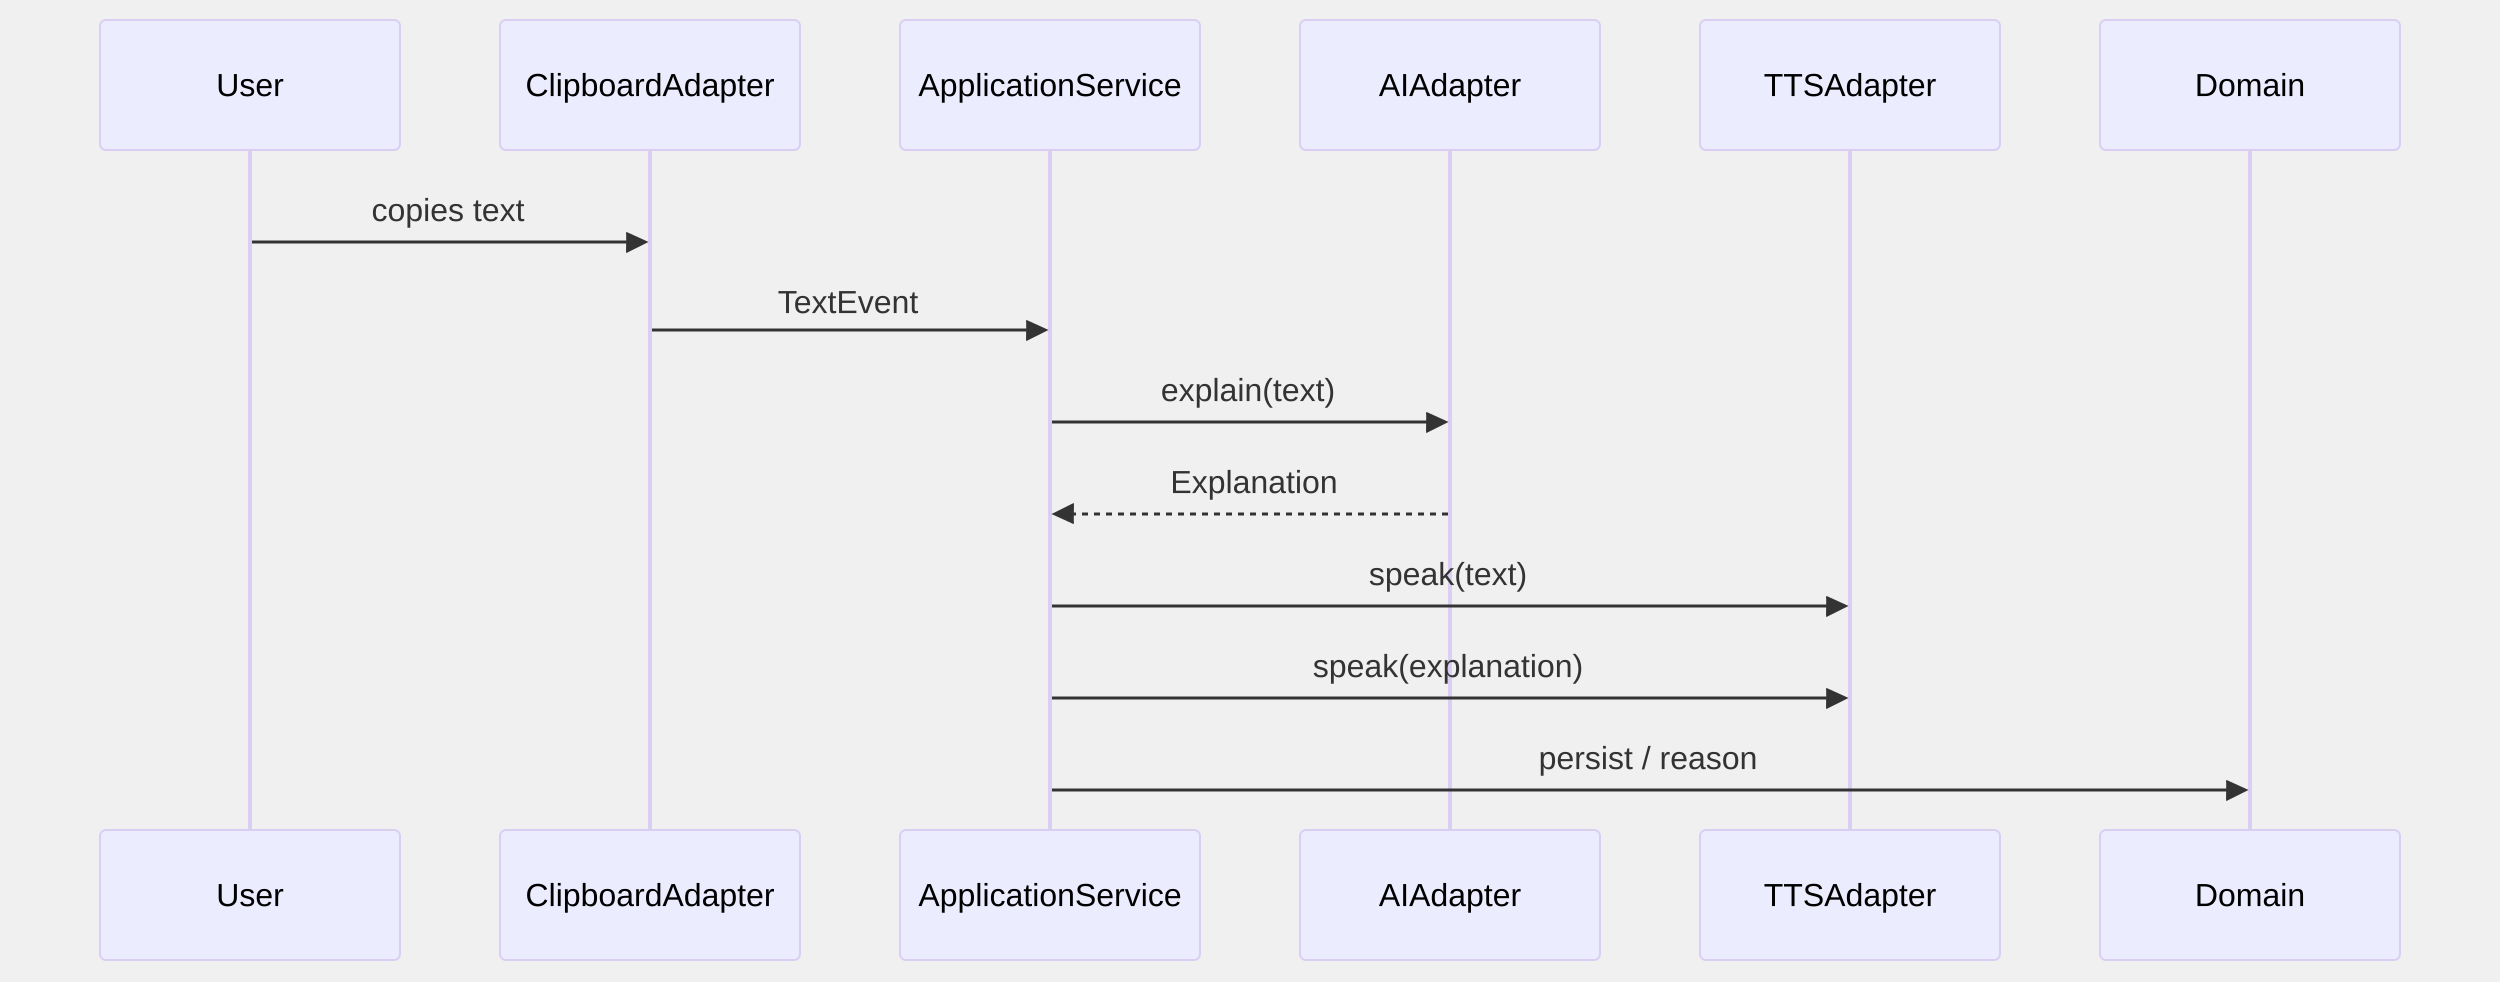
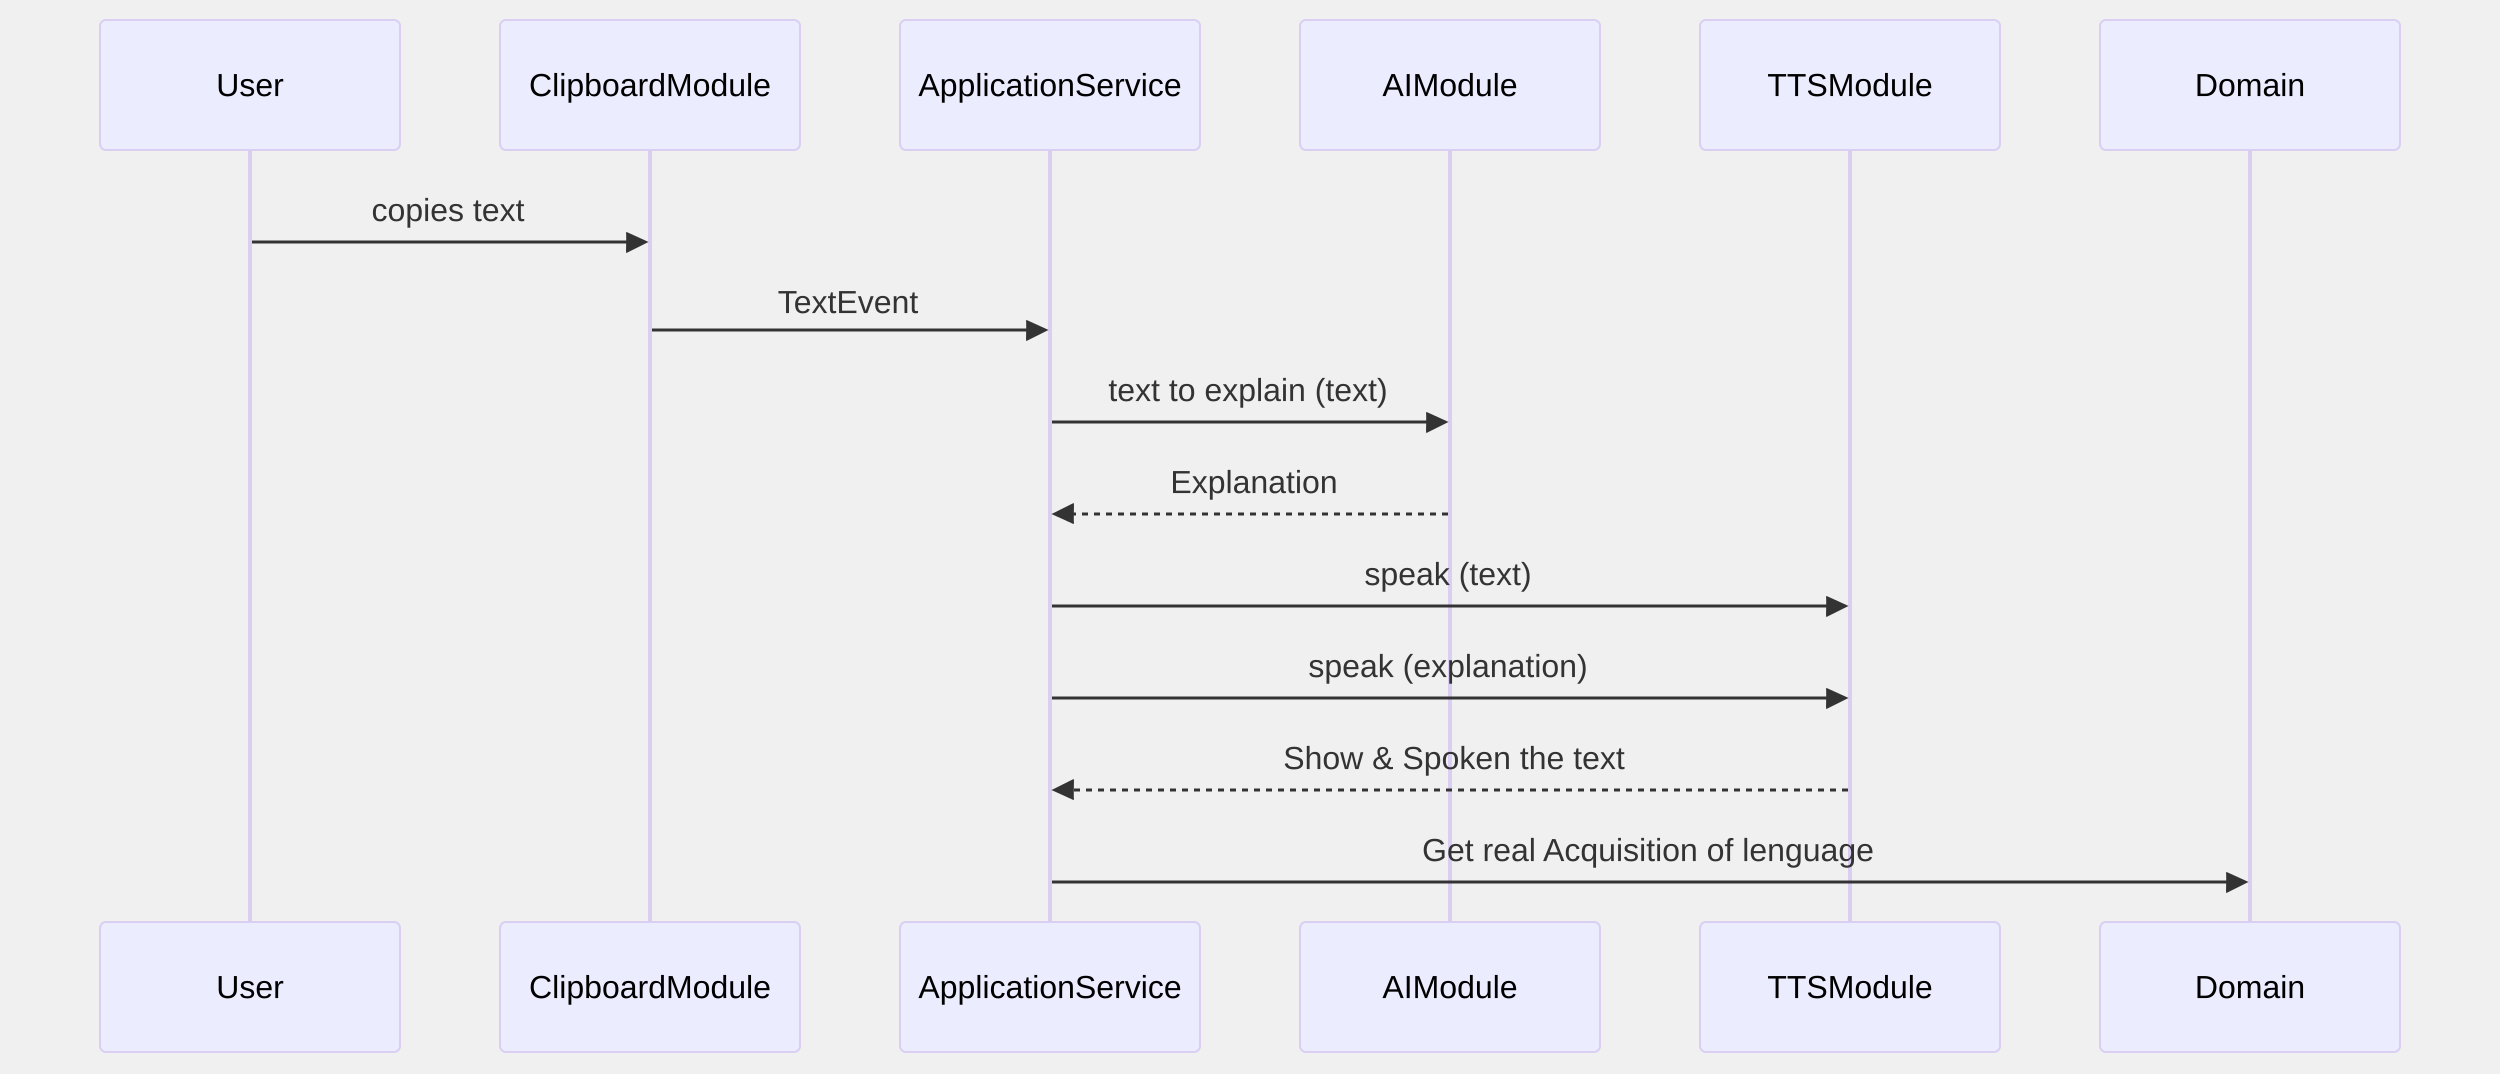
- <svg xmlns="http://www.w3.org/2000/svg" id="my-svg" width="100%" style="max-width: 1250px; background-color: white;" viewBox="-50 -10 1250 491" role="graphics-document document" aria-roledescription="sequence">
+ <svg xmlns="http://www.w3.org/2000/svg" id="my-svg" width="100%" style="max-width: 1250px; background-color: white;" viewBox="-50 -10 1250 537" role="graphics-document document" aria-roledescription="sequence">
  <g>
-     <rect x="1000" y="405" fill="#eaeaea" stroke="#666" width="150" height="65" name="Domain" rx="3" ry="3" class="actor actor-bottom" />
-     <text x="1075" y="437.5" dominant-baseline="central" alignment-baseline="central" class="actor actor-box" style="text-anchor: middle; font-size: 16px; font-weight: 400;">
+     <rect x="1000" y="451" fill="#eaeaea" stroke="#666" width="150" height="65" name="Domain" rx="3" ry="3" class="actor actor-bottom" />
+     <text x="1075" y="483.5" dominant-baseline="central" alignment-baseline="central" class="actor actor-box" style="text-anchor: middle; font-size: 16px; font-weight: 400;">
      <tspan x="1075" dy="0">Domain</tspan>
    </text>
  </g>
  <g>
-     <rect x="800" y="405" fill="#eaeaea" stroke="#666" width="150" height="65" name="TTSAdapter" rx="3" ry="3" class="actor actor-bottom" />
-     <text x="875" y="437.5" dominant-baseline="central" alignment-baseline="central" class="actor actor-box" style="text-anchor: middle; font-size: 16px; font-weight: 400;">
-       <tspan x="875" dy="0">TTSAdapter</tspan>
+     <rect x="800" y="451" fill="#eaeaea" stroke="#666" width="150" height="65" name="TTSModule" rx="3" ry="3" class="actor actor-bottom" />
+     <text x="875" y="483.5" dominant-baseline="central" alignment-baseline="central" class="actor actor-box" style="text-anchor: middle; font-size: 16px; font-weight: 400;">
+       <tspan x="875" dy="0">TTSModule</tspan>
    </text>
  </g>
  <g>
-     <rect x="600" y="405" fill="#eaeaea" stroke="#666" width="150" height="65" name="AIAdapter" rx="3" ry="3" class="actor actor-bottom" />
-     <text x="675" y="437.5" dominant-baseline="central" alignment-baseline="central" class="actor actor-box" style="text-anchor: middle; font-size: 16px; font-weight: 400;">
-       <tspan x="675" dy="0">AIAdapter</tspan>
+     <rect x="600" y="451" fill="#eaeaea" stroke="#666" width="150" height="65" name="AIModule" rx="3" ry="3" class="actor actor-bottom" />
+     <text x="675" y="483.5" dominant-baseline="central" alignment-baseline="central" class="actor actor-box" style="text-anchor: middle; font-size: 16px; font-weight: 400;">
+       <tspan x="675" dy="0">AIModule</tspan>
    </text>
  </g>
  <g>
-     <rect x="400" y="405" fill="#eaeaea" stroke="#666" width="150" height="65" name="ApplicationService" rx="3" ry="3" class="actor actor-bottom" />
-     <text x="475" y="437.5" dominant-baseline="central" alignment-baseline="central" class="actor actor-box" style="text-anchor: middle; font-size: 16px; font-weight: 400;">
+     <rect x="400" y="451" fill="#eaeaea" stroke="#666" width="150" height="65" name="ApplicationService" rx="3" ry="3" class="actor actor-bottom" />
+     <text x="475" y="483.5" dominant-baseline="central" alignment-baseline="central" class="actor actor-box" style="text-anchor: middle; font-size: 16px; font-weight: 400;">
      <tspan x="475" dy="0">ApplicationService</tspan>
    </text>
  </g>
  <g>
-     <rect x="200" y="405" fill="#eaeaea" stroke="#666" width="150" height="65" name="ClipboardAdapter" rx="3" ry="3" class="actor actor-bottom" />
-     <text x="275" y="437.5" dominant-baseline="central" alignment-baseline="central" class="actor actor-box" style="text-anchor: middle; font-size: 16px; font-weight: 400;">
-       <tspan x="275" dy="0">ClipboardAdapter</tspan>
+     <rect x="200" y="451" fill="#eaeaea" stroke="#666" width="150" height="65" name="ClipboardModule" rx="3" ry="3" class="actor actor-bottom" />
+     <text x="275" y="483.5" dominant-baseline="central" alignment-baseline="central" class="actor actor-box" style="text-anchor: middle; font-size: 16px; font-weight: 400;">
+       <tspan x="275" dy="0">ClipboardModule</tspan>
    </text>
  </g>
  <g>
-     <rect x="0" y="405" fill="#eaeaea" stroke="#666" width="150" height="65" name="User" rx="3" ry="3" class="actor actor-bottom" />
-     <text x="75" y="437.5" dominant-baseline="central" alignment-baseline="central" class="actor actor-box" style="text-anchor: middle; font-size: 16px; font-weight: 400;">
+     <rect x="0" y="451" fill="#eaeaea" stroke="#666" width="150" height="65" name="User" rx="3" ry="3" class="actor actor-bottom" />
+     <text x="75" y="483.5" dominant-baseline="central" alignment-baseline="central" class="actor actor-box" style="text-anchor: middle; font-size: 16px; font-weight: 400;">
      <tspan x="75" dy="0">User</tspan>
    </text>
  </g>
  <g>
-     <line id="actor5" x1="1075" y1="65" x2="1075" y2="405" class="actor-line 200" stroke-width="0.5px" stroke="#999" name="Domain" />
+     <line id="actor5" x1="1075" y1="65" x2="1075" y2="451" class="actor-line 200" stroke-width="0.5px" stroke="#999" name="Domain" />
    <g id="root-5">
      <rect x="1000" y="0" fill="#eaeaea" stroke="#666" width="150" height="65" name="Domain" rx="3" ry="3" class="actor actor-top" />
      <text x="1075" y="32.5" dominant-baseline="central" alignment-baseline="central" class="actor actor-box" style="text-anchor: middle; font-size: 16px; font-weight: 400;">
        <tspan x="1075" dy="0">Domain</tspan>
      </text>
    </g>
  </g>
  <g>
-     <line id="actor4" x1="875" y1="65" x2="875" y2="405" class="actor-line 200" stroke-width="0.5px" stroke="#999" name="TTSAdapter" />
+     <line id="actor4" x1="875" y1="65" x2="875" y2="451" class="actor-line 200" stroke-width="0.5px" stroke="#999" name="TTSModule" />
    <g id="root-4">
-       <rect x="800" y="0" fill="#eaeaea" stroke="#666" width="150" height="65" name="TTSAdapter" rx="3" ry="3" class="actor actor-top" />
+       <rect x="800" y="0" fill="#eaeaea" stroke="#666" width="150" height="65" name="TTSModule" rx="3" ry="3" class="actor actor-top" />
      <text x="875" y="32.5" dominant-baseline="central" alignment-baseline="central" class="actor actor-box" style="text-anchor: middle; font-size: 16px; font-weight: 400;">
-         <tspan x="875" dy="0">TTSAdapter</tspan>
+         <tspan x="875" dy="0">TTSModule</tspan>
      </text>
    </g>
  </g>
  <g>
-     <line id="actor3" x1="675" y1="65" x2="675" y2="405" class="actor-line 200" stroke-width="0.5px" stroke="#999" name="AIAdapter" />
+     <line id="actor3" x1="675" y1="65" x2="675" y2="451" class="actor-line 200" stroke-width="0.5px" stroke="#999" name="AIModule" />
    <g id="root-3">
-       <rect x="600" y="0" fill="#eaeaea" stroke="#666" width="150" height="65" name="AIAdapter" rx="3" ry="3" class="actor actor-top" />
+       <rect x="600" y="0" fill="#eaeaea" stroke="#666" width="150" height="65" name="AIModule" rx="3" ry="3" class="actor actor-top" />
      <text x="675" y="32.5" dominant-baseline="central" alignment-baseline="central" class="actor actor-box" style="text-anchor: middle; font-size: 16px; font-weight: 400;">
-         <tspan x="675" dy="0">AIAdapter</tspan>
+         <tspan x="675" dy="0">AIModule</tspan>
      </text>
    </g>
  </g>
  <g>
-     <line id="actor2" x1="475" y1="65" x2="475" y2="405" class="actor-line 200" stroke-width="0.5px" stroke="#999" name="ApplicationService" />
+     <line id="actor2" x1="475" y1="65" x2="475" y2="451" class="actor-line 200" stroke-width="0.5px" stroke="#999" name="ApplicationService" />
    <g id="root-2">
      <rect x="400" y="0" fill="#eaeaea" stroke="#666" width="150" height="65" name="ApplicationService" rx="3" ry="3" class="actor actor-top" />
      <text x="475" y="32.5" dominant-baseline="central" alignment-baseline="central" class="actor actor-box" style="text-anchor: middle; font-size: 16px; font-weight: 400;">
        <tspan x="475" dy="0">ApplicationService</tspan>
      </text>
    </g>
  </g>
  <g>
-     <line id="actor1" x1="275" y1="65" x2="275" y2="405" class="actor-line 200" stroke-width="0.5px" stroke="#999" name="ClipboardAdapter" />
+     <line id="actor1" x1="275" y1="65" x2="275" y2="451" class="actor-line 200" stroke-width="0.5px" stroke="#999" name="ClipboardModule" />
    <g id="root-1">
-       <rect x="200" y="0" fill="#eaeaea" stroke="#666" width="150" height="65" name="ClipboardAdapter" rx="3" ry="3" class="actor actor-top" />
+       <rect x="200" y="0" fill="#eaeaea" stroke="#666" width="150" height="65" name="ClipboardModule" rx="3" ry="3" class="actor actor-top" />
      <text x="275" y="32.5" dominant-baseline="central" alignment-baseline="central" class="actor actor-box" style="text-anchor: middle; font-size: 16px; font-weight: 400;">
-         <tspan x="275" dy="0">ClipboardAdapter</tspan>
+         <tspan x="275" dy="0">ClipboardModule</tspan>
      </text>
    </g>
  </g>
  <g>
-     <line id="actor0" x1="75" y1="65" x2="75" y2="405" class="actor-line 200" stroke-width="0.5px" stroke="#999" name="User" />
+     <line id="actor0" x1="75" y1="65" x2="75" y2="451" class="actor-line 200" stroke-width="0.5px" stroke="#999" name="User" />
    <g id="root-0">
      <rect x="0" y="0" fill="#eaeaea" stroke="#666" width="150" height="65" name="User" rx="3" ry="3" class="actor actor-top" />
      <text x="75" y="32.5" dominant-baseline="central" alignment-baseline="central" class="actor actor-box" style="text-anchor: middle; font-size: 16px; font-weight: 400;">
        <tspan x="75" dy="0">User</tspan>
      </text>
    </g>
  </g>
  <style>#my-svg{font-family:"trebuchet ms",verdana,arial,sans-serif;font-size:16px;fill:#333;}@keyframes edge-animation-frame{from{stroke-dashoffset:0;}}@keyframes dash{to{stroke-dashoffset:0;}}#my-svg .edge-animation-slow{stroke-dasharray:9,5!important;stroke-dashoffset:900;animation:dash 50s linear infinite;stroke-linecap:round;}#my-svg .edge-animation-fast{stroke-dasharray:9,5!important;stroke-dashoffset:900;animation:dash 20s linear infinite;stroke-linecap:round;}#my-svg .error-icon{fill:#552222;}#my-svg .error-text{fill:#552222;stroke:#552222;}#my-svg .edge-thickness-normal{stroke-width:1px;}#my-svg .edge-thickness-thick{stroke-width:3.5px;}#my-svg .edge-pattern-solid{stroke-dasharray:0;}#my-svg .edge-thickness-invisible{stroke-width:0;fill:none;}#my-svg .edge-pattern-dashed{stroke-dasharray:3;}#my-svg .edge-pattern-dotted{stroke-dasharray:2;}#my-svg .marker{fill:#333333;stroke:#333333;}#my-svg .marker.cross{stroke:#333333;}#my-svg svg{font-family:"trebuchet ms",verdana,arial,sans-serif;font-size:16px;}#my-svg p{margin:0;}#my-svg .actor{stroke:hsl(259.626, 59.777%, 87.902%);fill:#ECECFF;}#my-svg text.actor&gt;tspan{fill:black;stroke:none;}#my-svg .actor-line{stroke:hsl(259.626, 59.777%, 87.902%);}#my-svg .innerArc{stroke-width:1.5;stroke-dasharray:none;}#my-svg .messageLine0{stroke-width:1.5;stroke-dasharray:none;stroke:#333;}#my-svg .messageLine1{stroke-width:1.5;stroke-dasharray:2,2;stroke:#333;}#my-svg #arrowhead path{fill:#333;stroke:#333;}#my-svg .sequenceNumber{fill:white;}#my-svg #sequencenumber{fill:#333;}#my-svg #crosshead path{fill:#333;stroke:#333;}#my-svg .messageText{fill:#333;stroke:none;}#my-svg .labelBox{stroke:hsl(259.626, 59.777%, 87.902%);fill:#ECECFF;}#my-svg .labelText,#my-svg .labelText&gt;tspan{fill:black;stroke:none;}#my-svg .loopText,#my-svg .loopText&gt;tspan{fill:black;stroke:none;}#my-svg .loopLine{stroke-width:2px;stroke-dasharray:2,2;stroke:hsl(259.626, 59.777%, 87.902%);fill:hsl(259.626, 59.777%, 87.902%);}#my-svg .note{stroke:#aaaa33;fill:#fff5ad;}#my-svg .noteText,#my-svg .noteText&gt;tspan{fill:black;stroke:none;}#my-svg .activation0{fill:#f4f4f4;stroke:#666;}#my-svg .activation1{fill:#f4f4f4;stroke:#666;}#my-svg .activation2{fill:#f4f4f4;stroke:#666;}#my-svg .actorPopupMenu{position:absolute;}#my-svg .actorPopupMenuPanel{position:absolute;fill:#ECECFF;box-shadow:0px 8px 16px 0px rgba(0,0,0,0.2);filter:drop-shadow(3px 5px 2px rgb(0 0 0 / 0.4));}#my-svg .actor-man line{stroke:hsl(259.626, 59.777%, 87.902%);fill:#ECECFF;}#my-svg .actor-man circle,#my-svg line{stroke:hsl(259.626, 59.777%, 87.902%);fill:#ECECFF;stroke-width:2px;}#my-svg :root{--mermaid-font-family:"trebuchet ms",verdana,arial,sans-serif;}</style>
  <g />
  <defs>
    <symbol id="computer" width="24" height="24">
      <path transform="scale(.5)" d="M2 2v13h20v-13h-20zm18 11h-16v-9h16v9zm-10.228 6l.466-1h3.524l.467 1h-4.457zm14.228 3h-24l2-6h2.104l-1.33 4h18.45l-1.297-4h2.073l2 6zm-5-10h-14v-7h14v7z" />
    </symbol>
  </defs>
  <defs>
    <symbol id="database" fill-rule="evenodd" clip-rule="evenodd">
      <path transform="scale(.5)" d="M12.258.001l.256.004.255.005.253.008.251.01.249.012.247.015.246.016.242.019.241.02.239.023.236.024.233.027.231.028.229.031.225.032.223.034.22.036.217.038.214.04.211.041.208.043.205.045.201.046.198.048.194.05.191.051.187.053.183.054.18.056.175.057.172.059.168.06.163.061.16.063.155.064.15.066.074.033.073.033.071.034.07.034.069.035.068.035.067.035.066.035.064.036.064.036.062.036.06.036.06.037.058.037.058.037.055.038.055.038.053.038.052.038.051.039.05.039.048.039.047.039.045.04.044.04.043.04.041.04.04.041.039.041.037.041.036.041.034.041.033.042.032.042.03.042.029.042.027.042.026.043.024.043.023.043.021.043.02.043.018.044.017.043.015.044.013.044.012.044.011.045.009.044.007.045.006.045.004.045.002.045.001.045v17l-.001.045-.002.045-.004.045-.006.045-.007.045-.009.044-.011.045-.012.044-.013.044-.015.044-.017.043-.018.044-.02.043-.021.043-.023.043-.024.043-.026.043-.027.042-.029.042-.03.042-.032.042-.033.042-.034.041-.036.041-.037.041-.039.041-.04.041-.041.04-.043.04-.044.04-.045.04-.047.039-.048.039-.05.039-.051.039-.052.038-.053.038-.055.038-.055.038-.058.037-.058.037-.06.037-.06.036-.062.036-.064.036-.064.036-.066.035-.067.035-.068.035-.069.035-.07.034-.071.034-.073.033-.074.033-.15.066-.155.064-.16.063-.163.061-.168.06-.172.059-.175.057-.18.056-.183.054-.187.053-.191.051-.194.05-.198.048-.201.046-.205.045-.208.043-.211.041-.214.04-.217.038-.22.036-.223.034-.225.032-.229.031-.231.028-.233.027-.236.024-.239.023-.241.02-.242.019-.246.016-.247.015-.249.012-.251.01-.253.008-.255.005-.256.004-.258.001-.258-.001-.256-.004-.255-.005-.253-.008-.251-.01-.249-.012-.247-.015-.245-.016-.243-.019-.241-.02-.238-.023-.236-.024-.234-.027-.231-.028-.228-.031-.226-.032-.223-.034-.22-.036-.217-.038-.214-.04-.211-.041-.208-.043-.204-.045-.201-.046-.198-.048-.195-.05-.19-.051-.187-.053-.184-.054-.179-.056-.176-.057-.172-.059-.167-.06-.164-.061-.159-.063-.155-.064-.151-.066-.074-.033-.072-.033-.072-.034-.07-.034-.069-.035-.068-.035-.067-.035-.066-.035-.064-.036-.063-.036-.062-.036-.061-.036-.06-.037-.058-.037-.057-.037-.056-.038-.055-.038-.053-.038-.052-.038-.051-.039-.049-.039-.049-.039-.046-.039-.046-.04-.044-.04-.043-.04-.041-.04-.04-.041-.039-.041-.037-.041-.036-.041-.034-.041-.033-.042-.032-.042-.03-.042-.029-.042-.027-.042-.026-.043-.024-.043-.023-.043-.021-.043-.02-.043-.018-.044-.017-.043-.015-.044-.013-.044-.012-.044-.011-.045-.009-.044-.007-.045-.006-.045-.004-.045-.002-.045-.001-.045v-17l.001-.045.002-.045.004-.045.006-.045.007-.045.009-.044.011-.045.012-.044.013-.044.015-.044.017-.043.018-.044.02-.043.021-.043.023-.043.024-.043.026-.043.027-.042.029-.042.03-.042.032-.042.033-.042.034-.041.036-.041.037-.041.039-.041.04-.041.041-.04.043-.04.044-.04.046-.04.046-.039.049-.039.049-.039.051-.039.052-.038.053-.038.055-.038.056-.038.057-.037.058-.037.06-.037.061-.036.062-.036.063-.036.064-.036.066-.035.067-.035.068-.035.069-.035.07-.034.072-.034.072-.033.074-.033.151-.066.155-.064.159-.063.164-.061.167-.06.172-.059.176-.057.179-.056.184-.054.187-.053.19-.051.195-.05.198-.048.201-.046.204-.045.208-.043.211-.041.214-.04.217-.038.22-.036.223-.034.226-.032.228-.031.231-.028.234-.027.236-.024.238-.023.241-.02.243-.019.245-.016.247-.015.249-.012.251-.01.253-.008.255-.005.256-.004.258-.001.258.001zm-9.258 20.499v.01l.001.021.003.021.004.022.005.021.006.022.007.022.009.023.01.022.011.023.012.023.013.023.015.023.016.024.017.023.018.024.019.024.021.024.022.025.023.024.024.025.052.049.056.05.061.051.066.051.07.051.075.051.079.052.084.052.088.052.092.052.097.052.102.051.105.052.11.052.114.051.119.051.123.051.127.05.131.05.135.05.139.048.144.049.147.047.152.047.155.047.16.045.163.045.167.043.171.043.176.041.178.041.183.039.187.039.19.037.194.035.197.035.202.033.204.031.209.03.212.029.216.027.219.025.222.024.226.021.23.02.233.018.236.016.24.015.243.012.246.01.249.008.253.005.256.004.259.001.26-.001.257-.004.254-.005.25-.008.247-.011.244-.012.241-.014.237-.016.233-.018.231-.021.226-.021.224-.024.22-.026.216-.027.212-.028.21-.031.205-.031.202-.034.198-.034.194-.036.191-.037.187-.039.183-.04.179-.04.175-.042.172-.043.168-.044.163-.045.16-.046.155-.046.152-.047.148-.048.143-.049.139-.049.136-.05.131-.05.126-.05.123-.051.118-.052.114-.051.11-.052.106-.052.101-.052.096-.052.092-.052.088-.053.083-.051.079-.052.074-.052.07-.051.065-.051.06-.051.056-.05.051-.05.023-.024.023-.025.021-.024.02-.024.019-.024.018-.024.017-.024.015-.023.014-.024.013-.023.012-.023.01-.023.01-.022.008-.022.006-.022.006-.022.004-.022.004-.021.001-.021.001-.021v-4.127l-.077.055-.08.053-.083.054-.085.053-.087.052-.09.052-.093.051-.095.05-.097.05-.1.049-.102.049-.105.048-.106.047-.109.047-.111.046-.114.045-.115.045-.118.044-.12.043-.122.042-.124.042-.126.041-.128.04-.13.04-.132.038-.134.038-.135.037-.138.037-.139.035-.142.035-.143.034-.144.033-.147.032-.148.031-.15.03-.151.03-.153.029-.154.027-.156.027-.158.026-.159.025-.161.024-.162.023-.163.022-.165.021-.166.02-.167.019-.169.018-.169.017-.171.016-.173.015-.173.014-.175.013-.175.012-.177.011-.178.01-.179.008-.179.008-.181.006-.182.005-.182.004-.184.003-.184.002h-.37l-.184-.002-.184-.003-.182-.004-.182-.005-.181-.006-.179-.008-.179-.008-.178-.01-.176-.011-.176-.012-.175-.013-.173-.014-.172-.015-.171-.016-.17-.017-.169-.018-.167-.019-.166-.02-.165-.021-.163-.022-.162-.023-.161-.024-.159-.025-.157-.026-.156-.027-.155-.027-.153-.029-.151-.03-.15-.03-.148-.031-.146-.032-.145-.033-.143-.034-.141-.035-.14-.035-.137-.037-.136-.037-.134-.038-.132-.038-.13-.04-.128-.04-.126-.041-.124-.042-.122-.042-.12-.044-.117-.043-.116-.045-.113-.045-.112-.046-.109-.047-.106-.047-.105-.048-.102-.049-.1-.049-.097-.05-.095-.05-.093-.052-.09-.051-.087-.052-.085-.053-.083-.054-.08-.054-.077-.054v4.127zm0-5.654v.011l.001.021.003.021.004.021.005.022.006.022.007.022.009.022.01.022.011.023.012.023.013.023.015.024.016.023.017.024.018.024.019.024.021.024.022.024.023.025.024.024.052.05.056.05.061.05.066.051.07.051.075.052.079.051.084.052.088.052.092.052.097.052.102.052.105.052.11.051.114.051.119.052.123.05.127.051.131.05.135.049.139.049.144.048.147.048.152.047.155.046.16.045.163.045.167.044.171.042.176.042.178.04.183.04.187.038.19.037.194.036.197.034.202.033.204.032.209.03.212.028.216.027.219.025.222.024.226.022.23.02.233.018.236.016.24.014.243.012.246.01.249.008.253.006.256.003.259.001.26-.001.257-.003.254-.006.25-.008.247-.01.244-.012.241-.015.237-.016.233-.018.231-.02.226-.022.224-.024.22-.025.216-.027.212-.029.21-.03.205-.032.202-.033.198-.035.194-.036.191-.037.187-.039.183-.039.179-.041.175-.042.172-.043.168-.044.163-.045.16-.045.155-.047.152-.047.148-.048.143-.048.139-.05.136-.049.131-.05.126-.051.123-.051.118-.051.114-.052.11-.052.106-.052.101-.052.096-.052.092-.052.088-.052.083-.052.079-.052.074-.051.07-.052.065-.051.06-.05.056-.051.051-.049.023-.025.023-.024.021-.025.02-.024.019-.024.018-.024.017-.024.015-.023.014-.023.013-.024.012-.022.01-.023.01-.023.008-.022.006-.022.006-.022.004-.021.004-.022.001-.021.001-.021v-4.139l-.077.054-.08.054-.083.054-.085.052-.087.053-.09.051-.093.051-.095.051-.097.05-.1.049-.102.049-.105.048-.106.047-.109.047-.111.046-.114.045-.115.044-.118.044-.12.044-.122.042-.124.042-.126.041-.128.04-.13.039-.132.039-.134.038-.135.037-.138.036-.139.036-.142.035-.143.033-.144.033-.147.033-.148.031-.15.03-.151.03-.153.028-.154.028-.156.027-.158.026-.159.025-.161.024-.162.023-.163.022-.165.021-.166.02-.167.019-.169.018-.169.017-.171.016-.173.015-.173.014-.175.013-.175.012-.177.011-.178.009-.179.009-.179.007-.181.007-.182.005-.182.004-.184.003-.184.002h-.37l-.184-.002-.184-.003-.182-.004-.182-.005-.181-.007-.179-.007-.179-.009-.178-.009-.176-.011-.176-.012-.175-.013-.173-.014-.172-.015-.171-.016-.17-.017-.169-.018-.167-.019-.166-.02-.165-.021-.163-.022-.162-.023-.161-.024-.159-.025-.157-.026-.156-.027-.155-.028-.153-.028-.151-.03-.15-.03-.148-.031-.146-.033-.145-.033-.143-.033-.141-.035-.14-.036-.137-.036-.136-.037-.134-.038-.132-.039-.13-.039-.128-.04-.126-.041-.124-.042-.122-.043-.12-.043-.117-.044-.116-.044-.113-.046-.112-.046-.109-.046-.106-.047-.105-.048-.102-.049-.1-.049-.097-.05-.095-.051-.093-.051-.09-.051-.087-.053-.085-.052-.083-.054-.08-.054-.077-.054v4.139zm0-5.666v.011l.001.02.003.022.004.021.005.022.006.021.007.022.009.023.01.022.011.023.012.023.013.023.015.023.016.024.017.024.018.023.019.024.021.025.022.024.023.024.024.025.052.05.056.05.061.05.066.051.07.051.075.052.079.051.084.052.088.052.092.052.097.052.102.052.105.051.11.052.114.051.119.051.123.051.127.05.131.05.135.05.139.049.144.048.147.048.152.047.155.046.16.045.163.045.167.043.171.043.176.042.178.04.183.04.187.038.19.037.194.036.197.034.202.033.204.032.209.03.212.028.216.027.219.025.222.024.226.021.23.02.233.018.236.017.24.014.243.012.246.01.249.008.253.006.256.003.259.001.26-.001.257-.003.254-.006.25-.008.247-.01.244-.013.241-.014.237-.016.233-.018.231-.02.226-.022.224-.024.22-.025.216-.027.212-.029.21-.03.205-.032.202-.033.198-.035.194-.036.191-.037.187-.039.183-.039.179-.041.175-.042.172-.043.168-.044.163-.045.16-.045.155-.047.152-.047.148-.048.143-.049.139-.049.136-.049.131-.051.126-.05.123-.051.118-.052.114-.051.11-.052.106-.052.101-.052.096-.052.092-.052.088-.052.083-.052.079-.052.074-.052.07-.051.065-.051.06-.051.056-.05.051-.049.023-.025.023-.025.021-.024.02-.024.019-.024.018-.024.017-.024.015-.023.014-.024.013-.023.012-.023.01-.022.01-.023.008-.022.006-.022.006-.022.004-.022.004-.021.001-.021.001-.021v-4.153l-.077.054-.08.054-.083.053-.085.053-.087.053-.09.051-.093.051-.095.051-.097.05-.1.049-.102.048-.105.048-.106.048-.109.046-.111.046-.114.046-.115.044-.118.044-.12.043-.122.043-.124.042-.126.041-.128.04-.13.039-.132.039-.134.038-.135.037-.138.036-.139.036-.142.034-.143.034-.144.033-.147.032-.148.032-.15.03-.151.03-.153.028-.154.028-.156.027-.158.026-.159.024-.161.024-.162.023-.163.023-.165.021-.166.02-.167.019-.169.018-.169.017-.171.016-.173.015-.173.014-.175.013-.175.012-.177.01-.178.01-.179.009-.179.007-.181.006-.182.006-.182.004-.184.003-.184.001-.185.001-.185-.001-.184-.001-.184-.003-.182-.004-.182-.006-.181-.006-.179-.007-.179-.009-.178-.01-.176-.01-.176-.012-.175-.013-.173-.014-.172-.015-.171-.016-.17-.017-.169-.018-.167-.019-.166-.02-.165-.021-.163-.023-.162-.023-.161-.024-.159-.024-.157-.026-.156-.027-.155-.028-.153-.028-.151-.03-.15-.03-.148-.032-.146-.032-.145-.033-.143-.034-.141-.034-.14-.036-.137-.036-.136-.037-.134-.038-.132-.039-.13-.039-.128-.041-.126-.041-.124-.041-.122-.043-.12-.043-.117-.044-.116-.044-.113-.046-.112-.046-.109-.046-.106-.048-.105-.048-.102-.048-.1-.05-.097-.049-.095-.051-.093-.051-.09-.052-.087-.052-.085-.053-.083-.053-.08-.054-.077-.054v4.153zm8.74-8.179l-.257.004-.254.005-.25.008-.247.011-.244.012-.241.014-.237.016-.233.018-.231.021-.226.022-.224.023-.22.026-.216.027-.212.028-.21.031-.205.032-.202.033-.198.034-.194.036-.191.038-.187.038-.183.04-.179.041-.175.042-.172.043-.168.043-.163.045-.16.046-.155.046-.152.048-.148.048-.143.048-.139.049-.136.05-.131.05-.126.051-.123.051-.118.051-.114.052-.11.052-.106.052-.101.052-.096.052-.092.052-.088.052-.083.052-.079.052-.074.051-.07.052-.065.051-.06.05-.056.05-.051.05-.023.025-.023.024-.021.024-.02.025-.019.024-.018.024-.017.023-.015.024-.014.023-.013.023-.012.023-.01.023-.01.022-.008.022-.006.023-.006.021-.004.022-.004.021-.001.021-.001.021.001.021.001.021.004.021.004.022.006.021.006.023.008.022.01.022.01.023.012.023.013.023.014.023.015.024.017.023.018.024.019.024.02.025.021.024.023.024.023.025.051.05.056.05.06.05.065.051.07.052.074.051.079.052.083.052.088.052.092.052.096.052.101.052.106.052.11.052.114.052.118.051.123.051.126.051.131.05.136.05.139.049.143.048.148.048.152.048.155.046.16.046.163.045.168.043.172.043.175.042.179.041.183.04.187.038.191.038.194.036.198.034.202.033.205.032.21.031.212.028.216.027.22.026.224.023.226.022.231.021.233.018.237.016.241.014.244.012.247.011.25.008.254.005.257.004.26.001.26-.001.257-.004.254-.005.25-.008.247-.011.244-.012.241-.014.237-.016.233-.018.231-.021.226-.022.224-.023.22-.026.216-.027.212-.028.21-.031.205-.032.202-.033.198-.034.194-.036.191-.038.187-.038.183-.04.179-.041.175-.042.172-.043.168-.043.163-.045.16-.046.155-.046.152-.048.148-.048.143-.048.139-.049.136-.05.131-.05.126-.051.123-.051.118-.051.114-.052.11-.052.106-.052.101-.052.096-.052.092-.052.088-.052.083-.052.079-.052.074-.051.07-.052.065-.051.06-.05.056-.05.051-.05.023-.025.023-.024.021-.024.02-.025.019-.024.018-.024.017-.023.015-.024.014-.023.013-.023.012-.023.01-.023.01-.022.008-.022.006-.023.006-.021.004-.022.004-.021.001-.021.001-.021-.001-.021-.001-.021-.004-.021-.004-.022-.006-.021-.006-.023-.008-.022-.01-.022-.01-.023-.012-.023-.013-.023-.014-.023-.015-.024-.017-.023-.018-.024-.019-.024-.02-.025-.021-.024-.023-.024-.023-.025-.051-.05-.056-.05-.06-.05-.065-.051-.07-.052-.074-.051-.079-.052-.083-.052-.088-.052-.092-.052-.096-.052-.101-.052-.106-.052-.11-.052-.114-.052-.118-.051-.123-.051-.126-.051-.131-.05-.136-.05-.139-.049-.143-.048-.148-.048-.152-.048-.155-.046-.16-.046-.163-.045-.168-.043-.172-.043-.175-.042-.179-.041-.183-.04-.187-.038-.191-.038-.194-.036-.198-.034-.202-.033-.205-.032-.21-.031-.212-.028-.216-.027-.22-.026-.224-.023-.226-.022-.231-.021-.233-.018-.237-.016-.241-.014-.244-.012-.247-.011-.25-.008-.254-.005-.257-.004-.26-.001-.26.001z" />
    </symbol>
  </defs>
  <defs>
    <symbol id="clock" width="24" height="24">
      <path transform="scale(.5)" d="M12 2c5.514 0 10 4.486 10 10s-4.486 10-10 10-10-4.486-10-10 4.486-10 10-10zm0-2c-6.627 0-12 5.373-12 12s5.373 12 12 12 12-5.373 12-12-5.373-12-12-12zm5.848 12.459c.202.038.202.333.001.372-1.907.361-6.045 1.111-6.547 1.111-.719 0-1.301-.582-1.301-1.301 0-.512.77-5.447 1.125-7.445.034-.192.312-.181.343.014l.985 6.238 5.394 1.011z" />
    </symbol>
  </defs>
  <defs>
    <marker id="arrowhead" refX="7.9" refY="5" markerUnits="userSpaceOnUse" markerWidth="12" markerHeight="12" orient="auto-start-reverse">
      <path d="M -1 0 L 10 5 L 0 10 z" />
    </marker>
  </defs>
  <defs>
    <marker id="crosshead" markerWidth="15" markerHeight="8" orient="auto" refX="4" refY="4.5">
      <path fill="none" stroke="#000000" stroke-width="1pt" d="M 1,2 L 6,7 M 6,2 L 1,7" style="stroke-dasharray: 0, 0;" />
    </marker>
  </defs>
  <defs>
    <marker id="filled-head" refX="15.5" refY="7" markerWidth="20" markerHeight="28" orient="auto">
      <path d="M 18,7 L9,13 L14,7 L9,1 Z" />
    </marker>
  </defs>
  <defs>
    <marker id="sequencenumber" refX="15" refY="15" markerWidth="60" markerHeight="40" orient="auto">
      <circle cx="15" cy="15" r="6" />
    </marker>
  </defs>
  <text x="174" y="80" text-anchor="middle" dominant-baseline="middle" alignment-baseline="middle" class="messageText" dy="1em" style="font-size: 16px; font-weight: 400;">copies text</text>
  <line x1="76" y1="111" x2="271" y2="111" class="messageLine0" stroke-width="2" stroke="none" marker-end="url(#arrowhead)" style="fill: none;" />
  <text x="374" y="126" text-anchor="middle" dominant-baseline="middle" alignment-baseline="middle" class="messageText" dy="1em" style="font-size: 16px; font-weight: 400;">TextEvent</text>
  <line x1="276" y1="155" x2="471" y2="155" class="messageLine0" stroke-width="2" stroke="none" marker-end="url(#arrowhead)" style="fill: none;" />
-   <text x="574" y="170" text-anchor="middle" dominant-baseline="middle" alignment-baseline="middle" class="messageText" dy="1em" style="font-size: 16px; font-weight: 400;">explain(text)</text>
+   <text x="574" y="170" text-anchor="middle" dominant-baseline="middle" alignment-baseline="middle" class="messageText" dy="1em" style="font-size: 16px; font-weight: 400;">text to explain (text)</text>
  <line x1="476" y1="201" x2="671" y2="201" class="messageLine0" stroke-width="2" stroke="none" marker-end="url(#arrowhead)" style="fill: none;" />
  <text x="577" y="216" text-anchor="middle" dominant-baseline="middle" alignment-baseline="middle" class="messageText" dy="1em" style="font-size: 16px; font-weight: 400;">Explanation</text>
  <line x1="674" y1="247" x2="479" y2="247" class="messageLine1" stroke-width="2" stroke="none" marker-end="url(#arrowhead)" style="stroke-dasharray: 3, 3; fill: none;" />
-   <text x="674" y="262" text-anchor="middle" dominant-baseline="middle" alignment-baseline="middle" class="messageText" dy="1em" style="font-size: 16px; font-weight: 400;">speak(text)</text>
+   <text x="674" y="262" text-anchor="middle" dominant-baseline="middle" alignment-baseline="middle" class="messageText" dy="1em" style="font-size: 16px; font-weight: 400;">speak (text)</text>
  <line x1="476" y1="293" x2="871" y2="293" class="messageLine0" stroke-width="2" stroke="none" marker-end="url(#arrowhead)" style="fill: none;" />
-   <text x="674" y="308" text-anchor="middle" dominant-baseline="middle" alignment-baseline="middle" class="messageText" dy="1em" style="font-size: 16px; font-weight: 400;">speak(explanation)</text>
+   <text x="674" y="308" text-anchor="middle" dominant-baseline="middle" alignment-baseline="middle" class="messageText" dy="1em" style="font-size: 16px; font-weight: 400;">speak (explanation)</text>
  <line x1="476" y1="339" x2="871" y2="339" class="messageLine0" stroke-width="2" stroke="none" marker-end="url(#arrowhead)" style="fill: none;" />
-   <text x="774" y="354" text-anchor="middle" dominant-baseline="middle" alignment-baseline="middle" class="messageText" dy="1em" style="font-size: 16px; font-weight: 400;">persist / reason</text>
-   <line x1="476" y1="385" x2="1071" y2="385" class="messageLine0" stroke-width="2" stroke="none" marker-end="url(#arrowhead)" style="fill: none;" />
+   <text x="677" y="354" text-anchor="middle" dominant-baseline="middle" alignment-baseline="middle" class="messageText" dy="1em" style="font-size: 16px; font-weight: 400;">Show &amp; Spoken the text</text>
+   <line x1="874" y1="385" x2="479" y2="385" class="messageLine1" stroke-width="2" stroke="none" marker-end="url(#arrowhead)" style="stroke-dasharray: 3, 3; fill: none;" />
+   <text x="774" y="400" text-anchor="middle" dominant-baseline="middle" alignment-baseline="middle" class="messageText" dy="1em" style="font-size: 16px; font-weight: 400;">Get real Acquisition of lenguage</text>
+   <line x1="476" y1="431" x2="1071" y2="431" class="messageLine0" stroke-width="2" stroke="none" marker-end="url(#arrowhead)" style="fill: none;" />
</svg>
